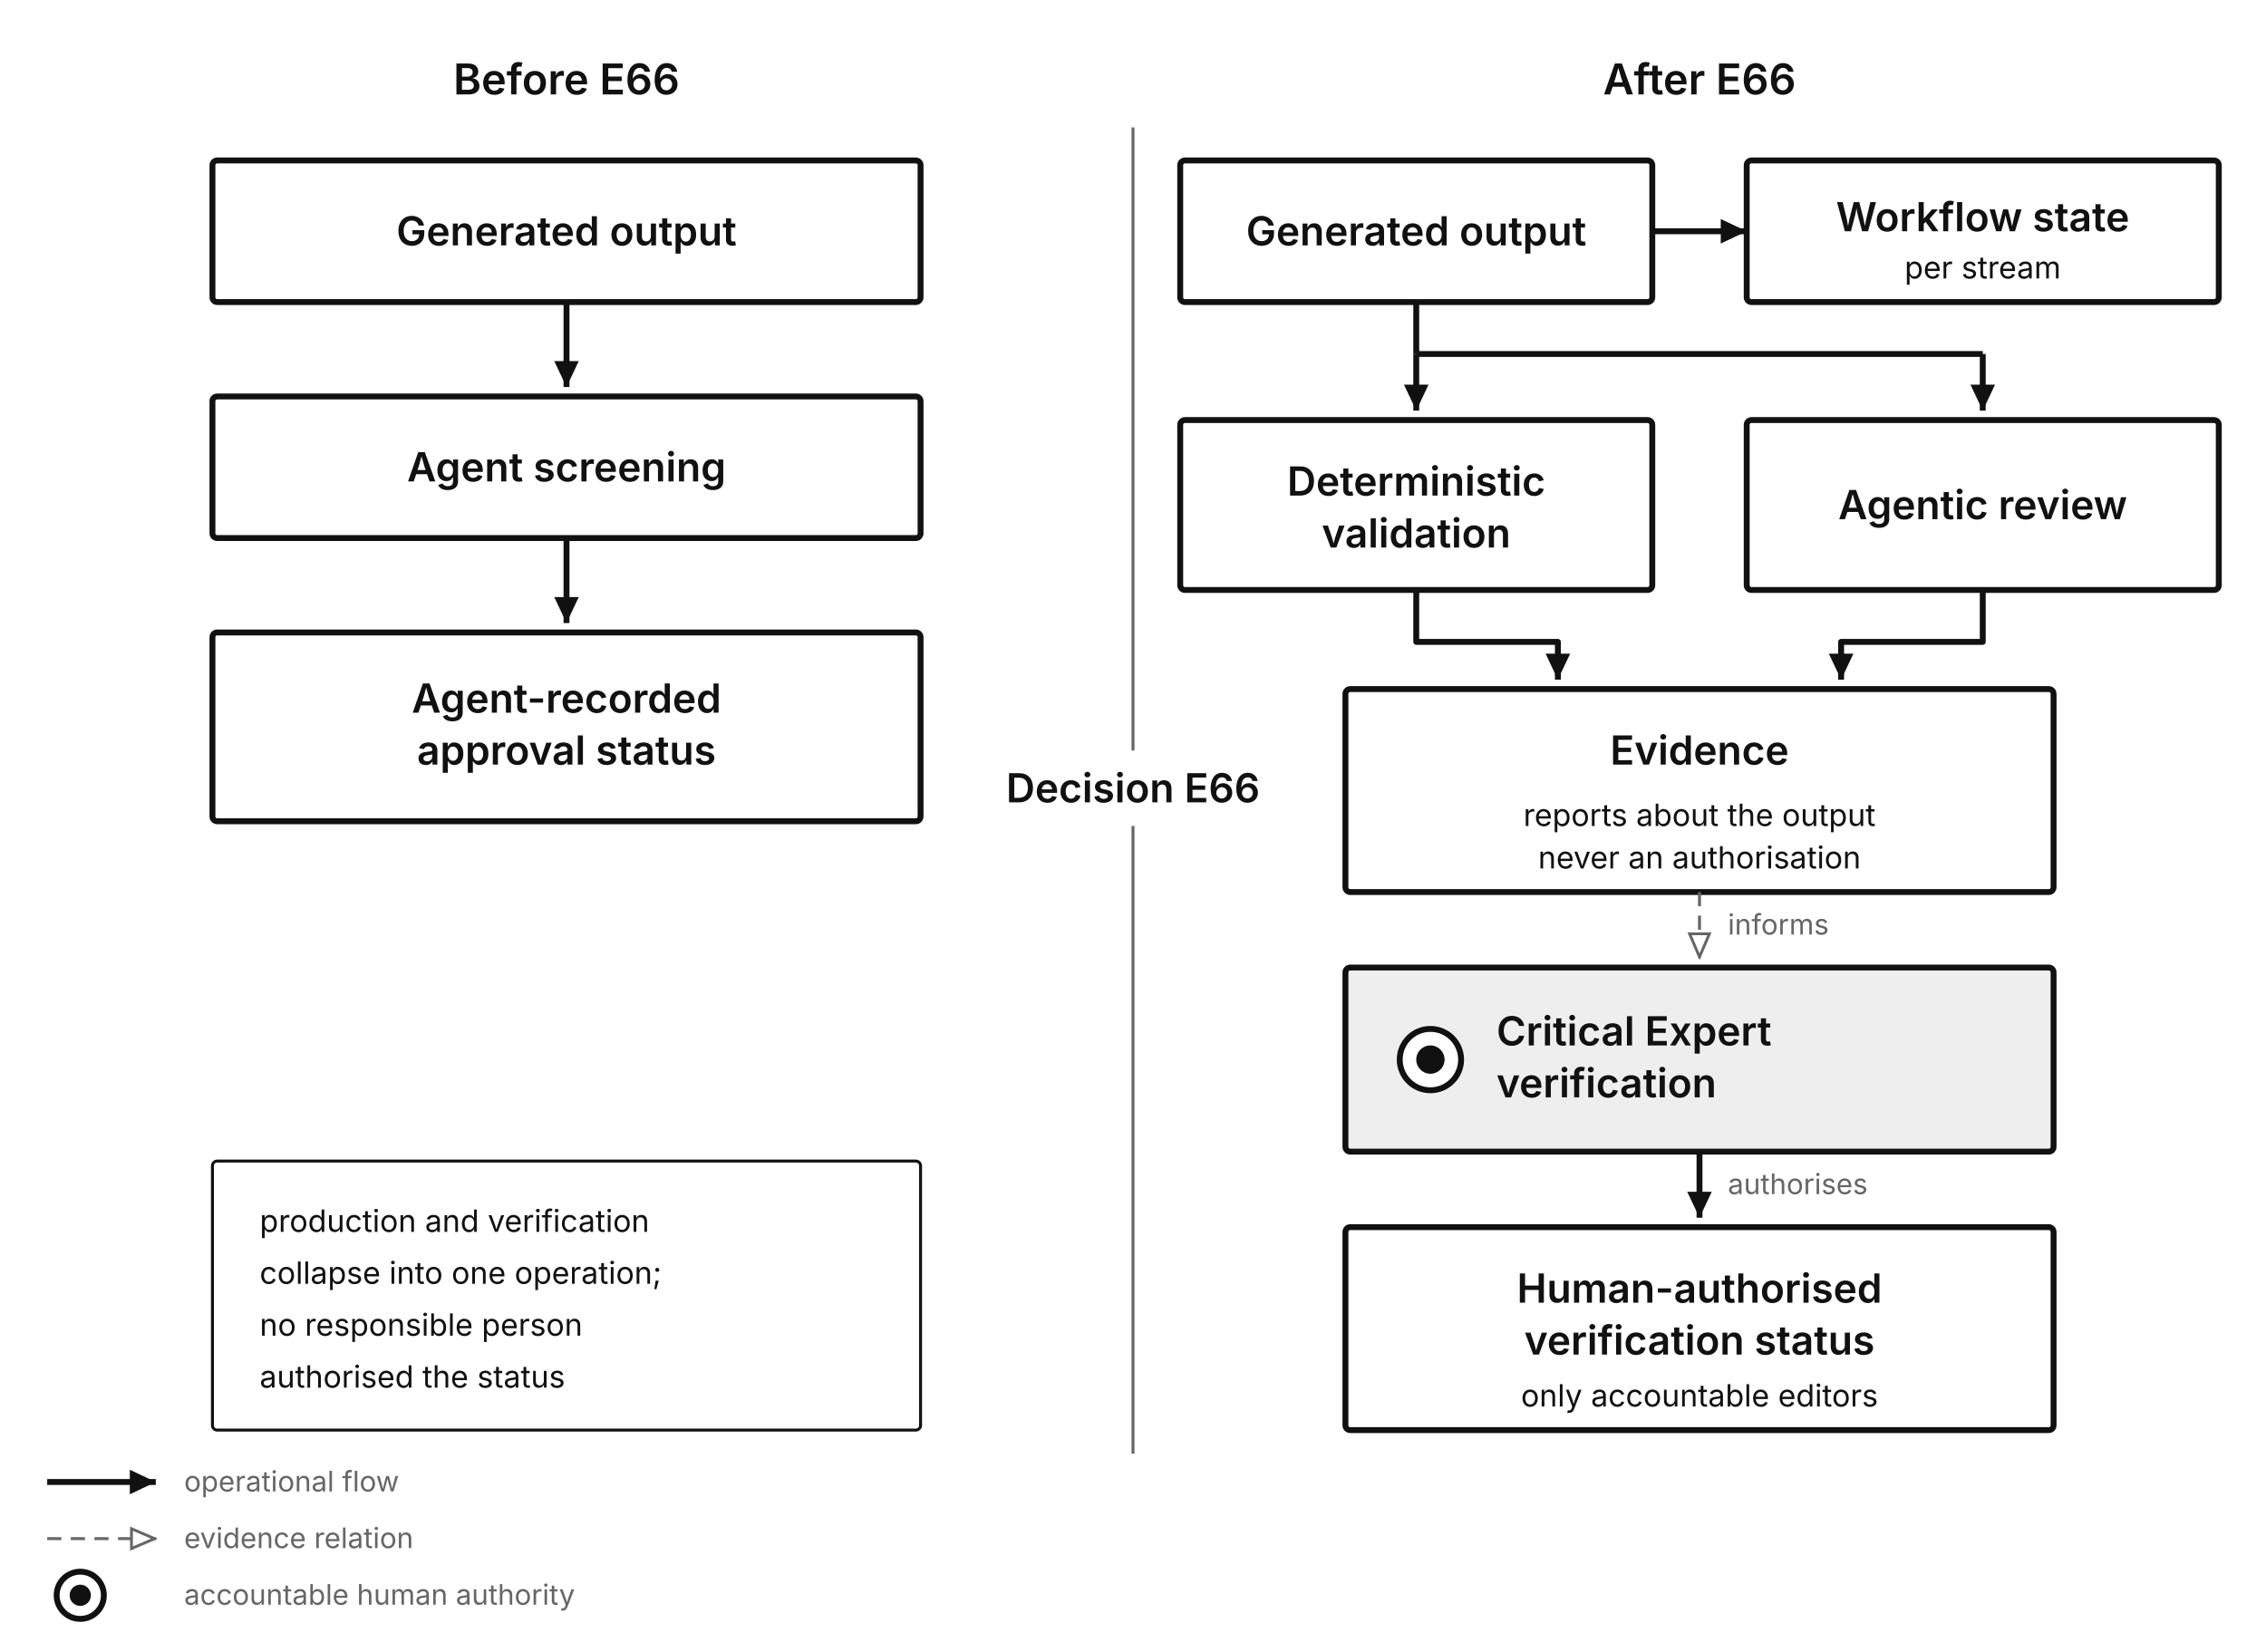
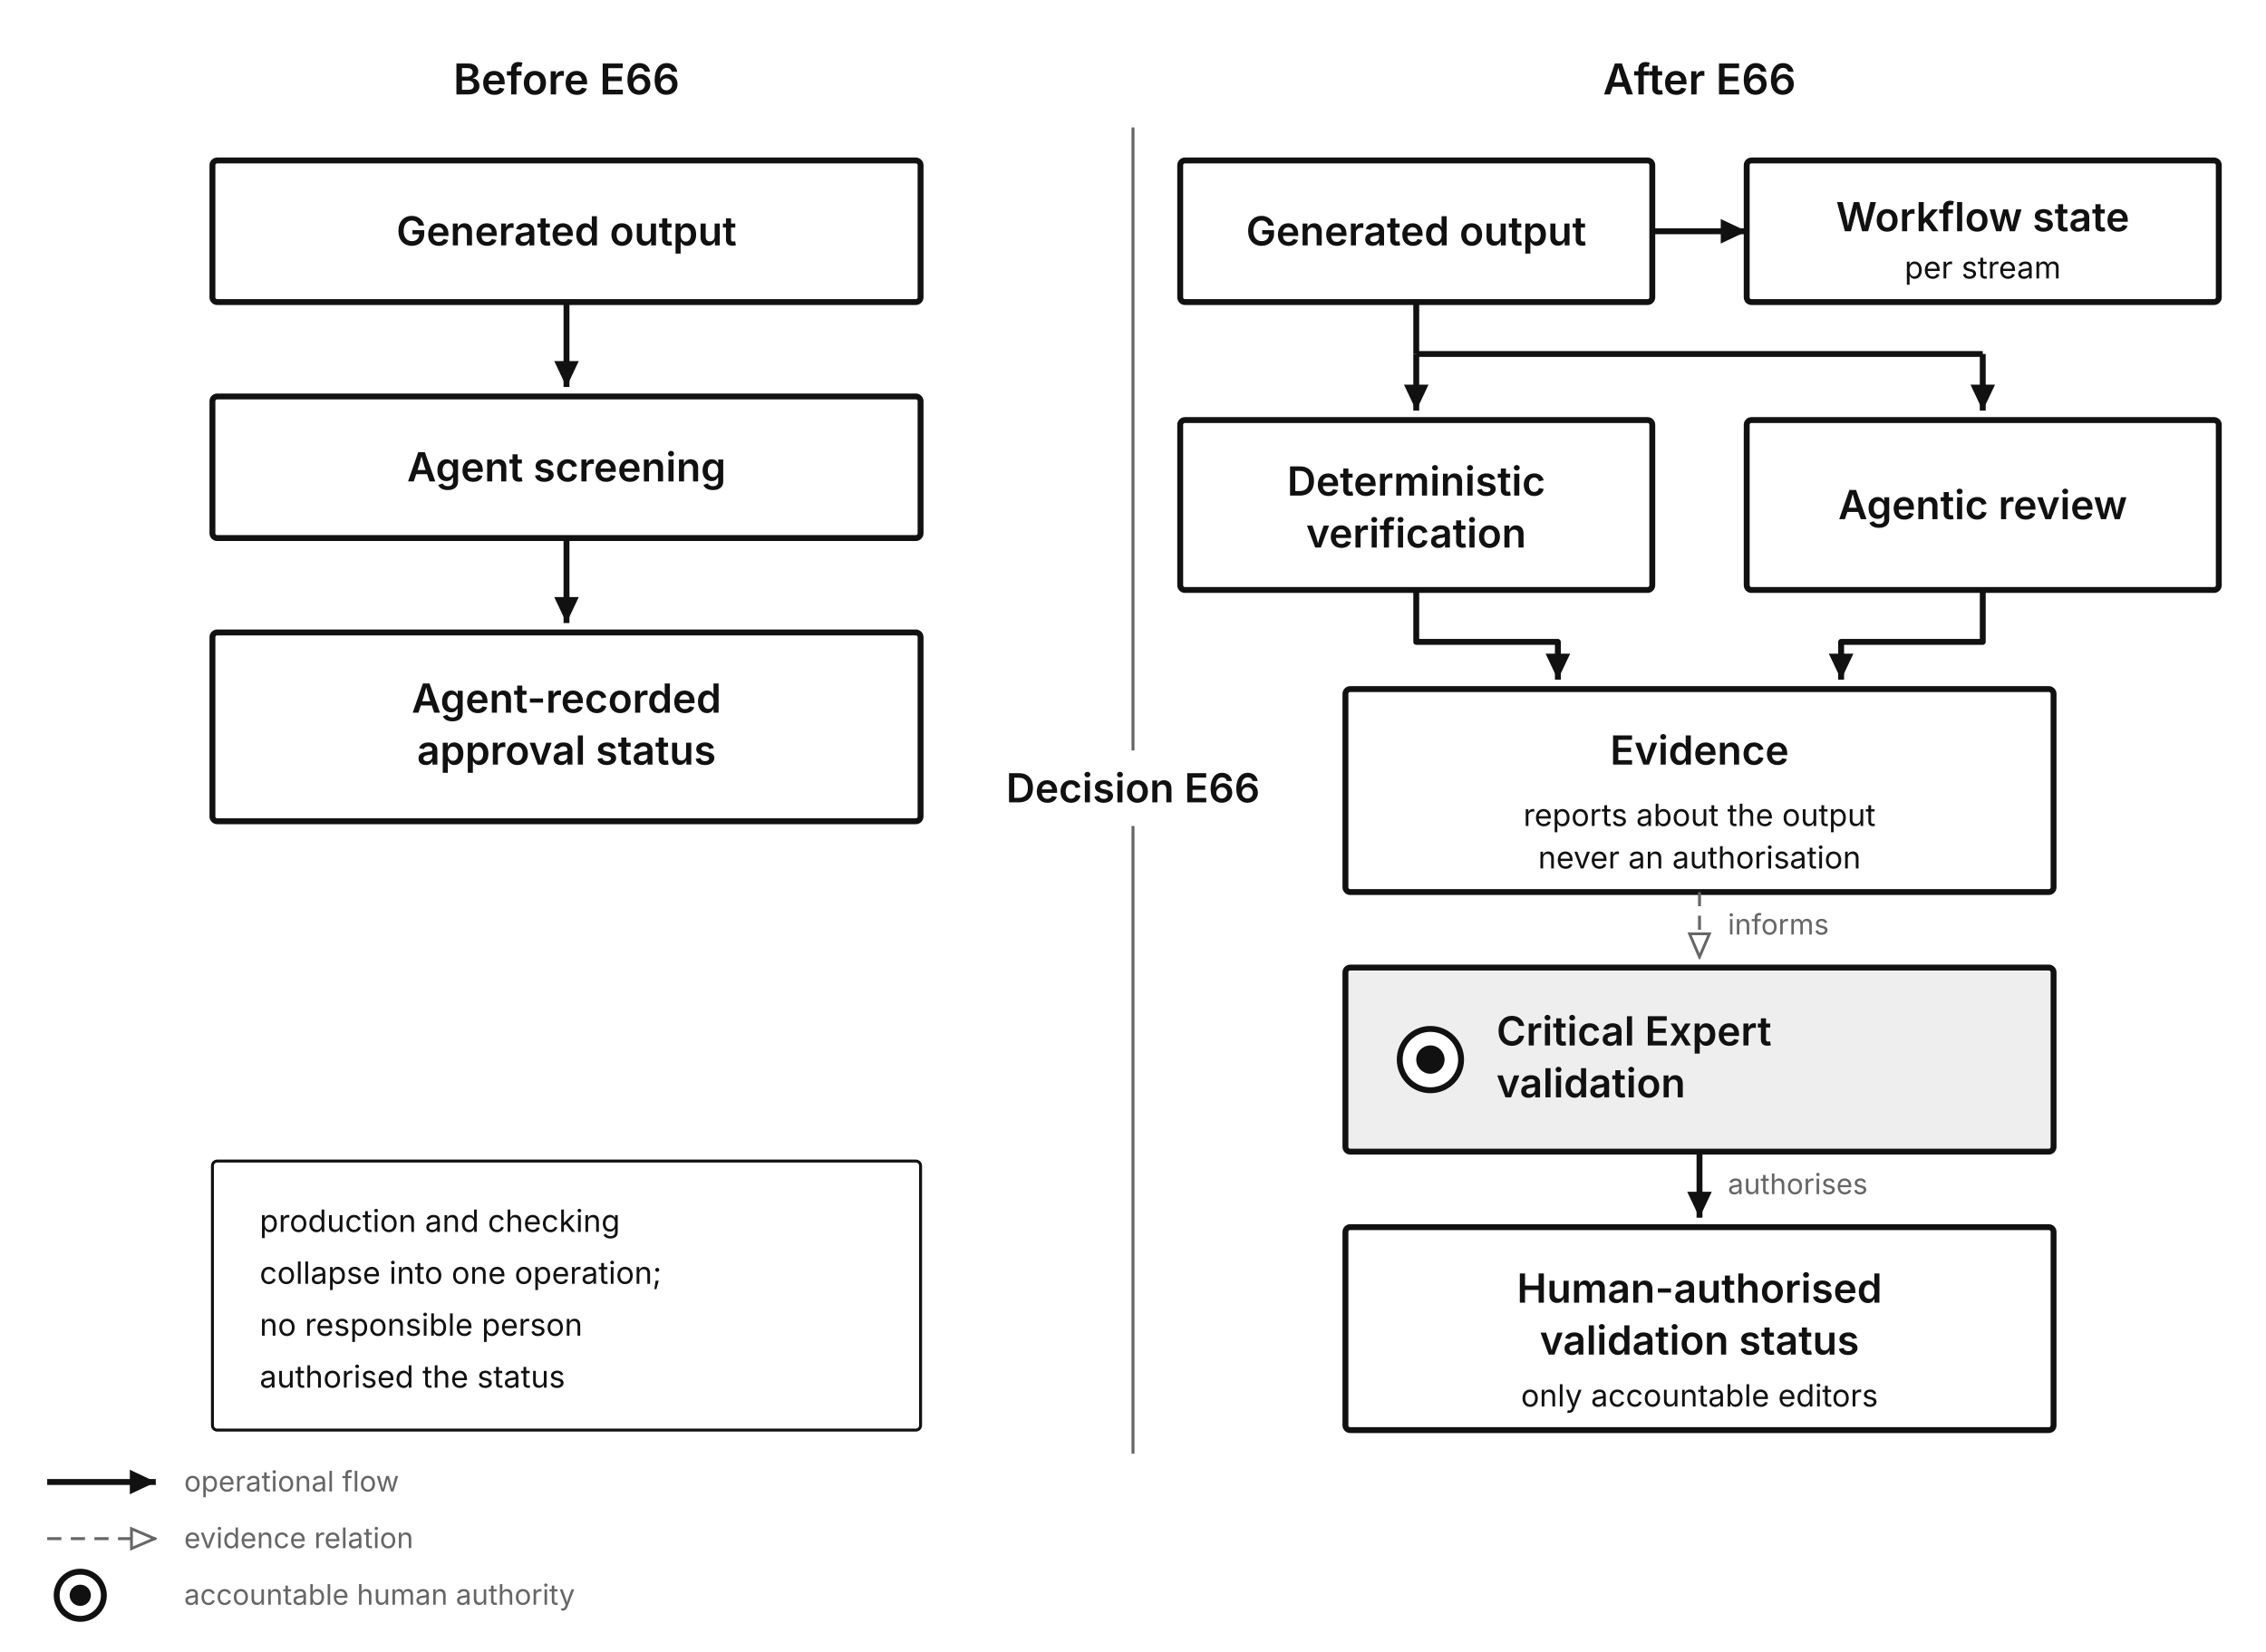
<svg xmlns="http://www.w3.org/2000/svg" viewBox="0 0 960 700" role="img" aria-labelledby="t d">
  <defs>
    <marker id="flowhead" viewBox="0 0 12 12" refX="11.5" refY="6" markerWidth="12" markerHeight="12" orient="auto" markerUnits="userSpaceOnUse">
      <path d="M0.5,0.8 L11.5,6 L0.5,11.2 Z" fill="#111111" />
    </marker>
    <marker id="supporthead" viewBox="0 0 12 12" refX="11.5" refY="6" markerWidth="12" markerHeight="12" orient="auto" markerUnits="userSpaceOnUse">
      <path d="M1.2,1.8 L11.0,6 L1.2,10.2 Z" fill="#ffffff" stroke="#666666" stroke-width="1.2" />
    </marker>
    <style>
      text { font-family: Inter, 'Segoe UI', Helvetica, Arial, sans-serif; fill: #111111; }
      .h { font-size: 18px; font-weight: 600; }
      .n { font-size: 17px; font-weight: 600; }
      .s { font-size: 13px; }
      .m { font-size: 13px; font-weight: 600; }
      .e { font-size: 12px; fill: #666666; }
      .box { fill: #ffffff; stroke: #111111; stroke-width: 2.5; }
      .sub { fill: #ffffff; stroke: #111111; stroke-width: 1.25; }
      .mark { fill: #eeeeee; stroke: #111111; stroke-width: 2.5; }
      .flow { fill: none; stroke: #111111; stroke-width: 2.5; stroke-linejoin: round; marker-end: url(#flowhead); }
      .plain { fill: none; stroke: #111111; stroke-width: 2.5; stroke-linejoin: round; }
      .support { fill: none; stroke: #666666; stroke-width: 1.25; stroke-linejoin: round; stroke-dasharray: 6 4; marker-end: url(#supporthead); }
      .divider { fill: none; stroke: #666666; stroke-width: 1.25; }
      .disc { fill: #111111; }
    </style>
  </defs>
  <rect x="0" y="0" width="960" height="700" fill="#ffffff" />
  <text class="h" x="240" y="40" text-anchor="middle">Before E66</text>
  <text class="h" x="720" y="40" text-anchor="middle">After E66</text>
  <path class="divider" d="M480,54 V616" />
  <rect x="412" y="318" width="136" height="32" fill="#ffffff" />
  <text class="n" x="480" y="340" text-anchor="middle">Decision E66</text>
  <rect class="box" x="90" y="68" width="300" height="60" rx="2" />
  <text class="n" x="240" y="104" text-anchor="middle">Generated output</text>
  <path class="flow" d="M240,128 V164" />
  <rect class="box" x="90" y="168" width="300" height="60" rx="2" />
  <text class="n" x="240" y="204" text-anchor="middle">Agent screening</text>
  <path class="flow" d="M240,228 V264" />
  <rect class="box" x="90" y="268" width="300" height="80" rx="2" />
  <text class="n" x="240" y="302" text-anchor="middle">Agent-recorded</text>
  <text class="n" x="240" y="324" text-anchor="middle">approval status</text>
  <rect class="sub" x="90" y="492" width="300" height="114" rx="2" />
-   <text class="s" x="110" y="522">production and verification</text>
+   <text class="s" x="110" y="522">production and checking</text>
  <text class="s" x="110" y="544">collapse into one operation;</text>
  <text class="s" x="110" y="566">no responsible person</text>
  <text class="s" x="110" y="588">authorised the status</text>
  <rect class="box" x="500" y="68" width="200" height="60" rx="2" />
  <text class="n" x="600" y="104" text-anchor="middle">Generated output</text>
  <rect class="box" x="740" y="68" width="200" height="60" rx="2" />
  <text class="n" x="840" y="98" text-anchor="middle">Workflow state</text>
  <text class="s" x="840" y="118" text-anchor="middle">per stream</text>
  <path class="flow" d="M700,98 H740" />
  <path class="plain" d="M600,128 V150" />
  <path class="plain" d="M600,150 H840" />
  <path class="flow" d="M600,150 V174" />
  <path class="flow" d="M840,150 V174" />
  <rect class="box" x="500" y="178" width="200" height="72" rx="2" />
  <text class="n" x="600" y="210" text-anchor="middle">Deterministic</text>
-   <text class="n" x="600" y="232" text-anchor="middle">validation</text>
+   <text class="n" x="600" y="232" text-anchor="middle">verification</text>
  <rect class="box" x="740" y="178" width="200" height="72" rx="2" />
  <text class="n" x="840" y="220" text-anchor="middle">Agentic review</text>
  <path class="flow" d="M600,250 V272 H660 V288" />
  <path class="flow" d="M840,250 V272 H780 V288" />
  <rect class="box" x="570" y="292" width="300" height="86" rx="2" />
  <text class="n" x="720" y="324" text-anchor="middle">Evidence</text>
  <text class="s" x="720" y="350" text-anchor="middle">reports about the output</text>
  <text class="s" x="720" y="368" text-anchor="middle">never an authorisation</text>
  <path class="support" d="M720,378 V406" />
  <text class="e" x="732" y="396">informs</text>
  <rect class="mark" x="570" y="410" width="300" height="78" rx="2" />
  <circle cx="606" cy="449" r="13" fill="#ffffff" stroke="#111111" stroke-width="2.5" />
  <circle cx="606" cy="449" r="6" class="disc" />
  <text class="n" x="634" y="443">Critical Expert</text>
-   <text class="n" x="634" y="465">verification</text>
+   <text class="n" x="634" y="465">validation</text>
  <path class="flow" d="M720,488 V516" />
  <text class="e" x="732" y="506">authorises</text>
  <rect class="box" x="570" y="520" width="300" height="86" rx="2" />
  <text class="n" x="720" y="552" text-anchor="middle">Human-authorised</text>
-   <text class="n" x="720" y="574" text-anchor="middle">verification status</text>
+   <text class="n" x="720" y="574" text-anchor="middle">validation status</text>
  <text class="s" x="720" y="596" text-anchor="middle">only accountable editors</text>
  <path class="flow" d="M20,628 H66" />
  <text class="e" x="78" y="632">operational flow</text>
  <path class="support" d="M20,652 H66" />
  <text class="e" x="78" y="656">evidence relation</text>
  <circle cx="34" cy="676" r="10" fill="#ffffff" stroke="#111111" stroke-width="2.5" />
  <circle cx="34" cy="676" r="4.5" class="disc" />
  <text class="e" x="78" y="680">accountable human authority</text>
</svg>
